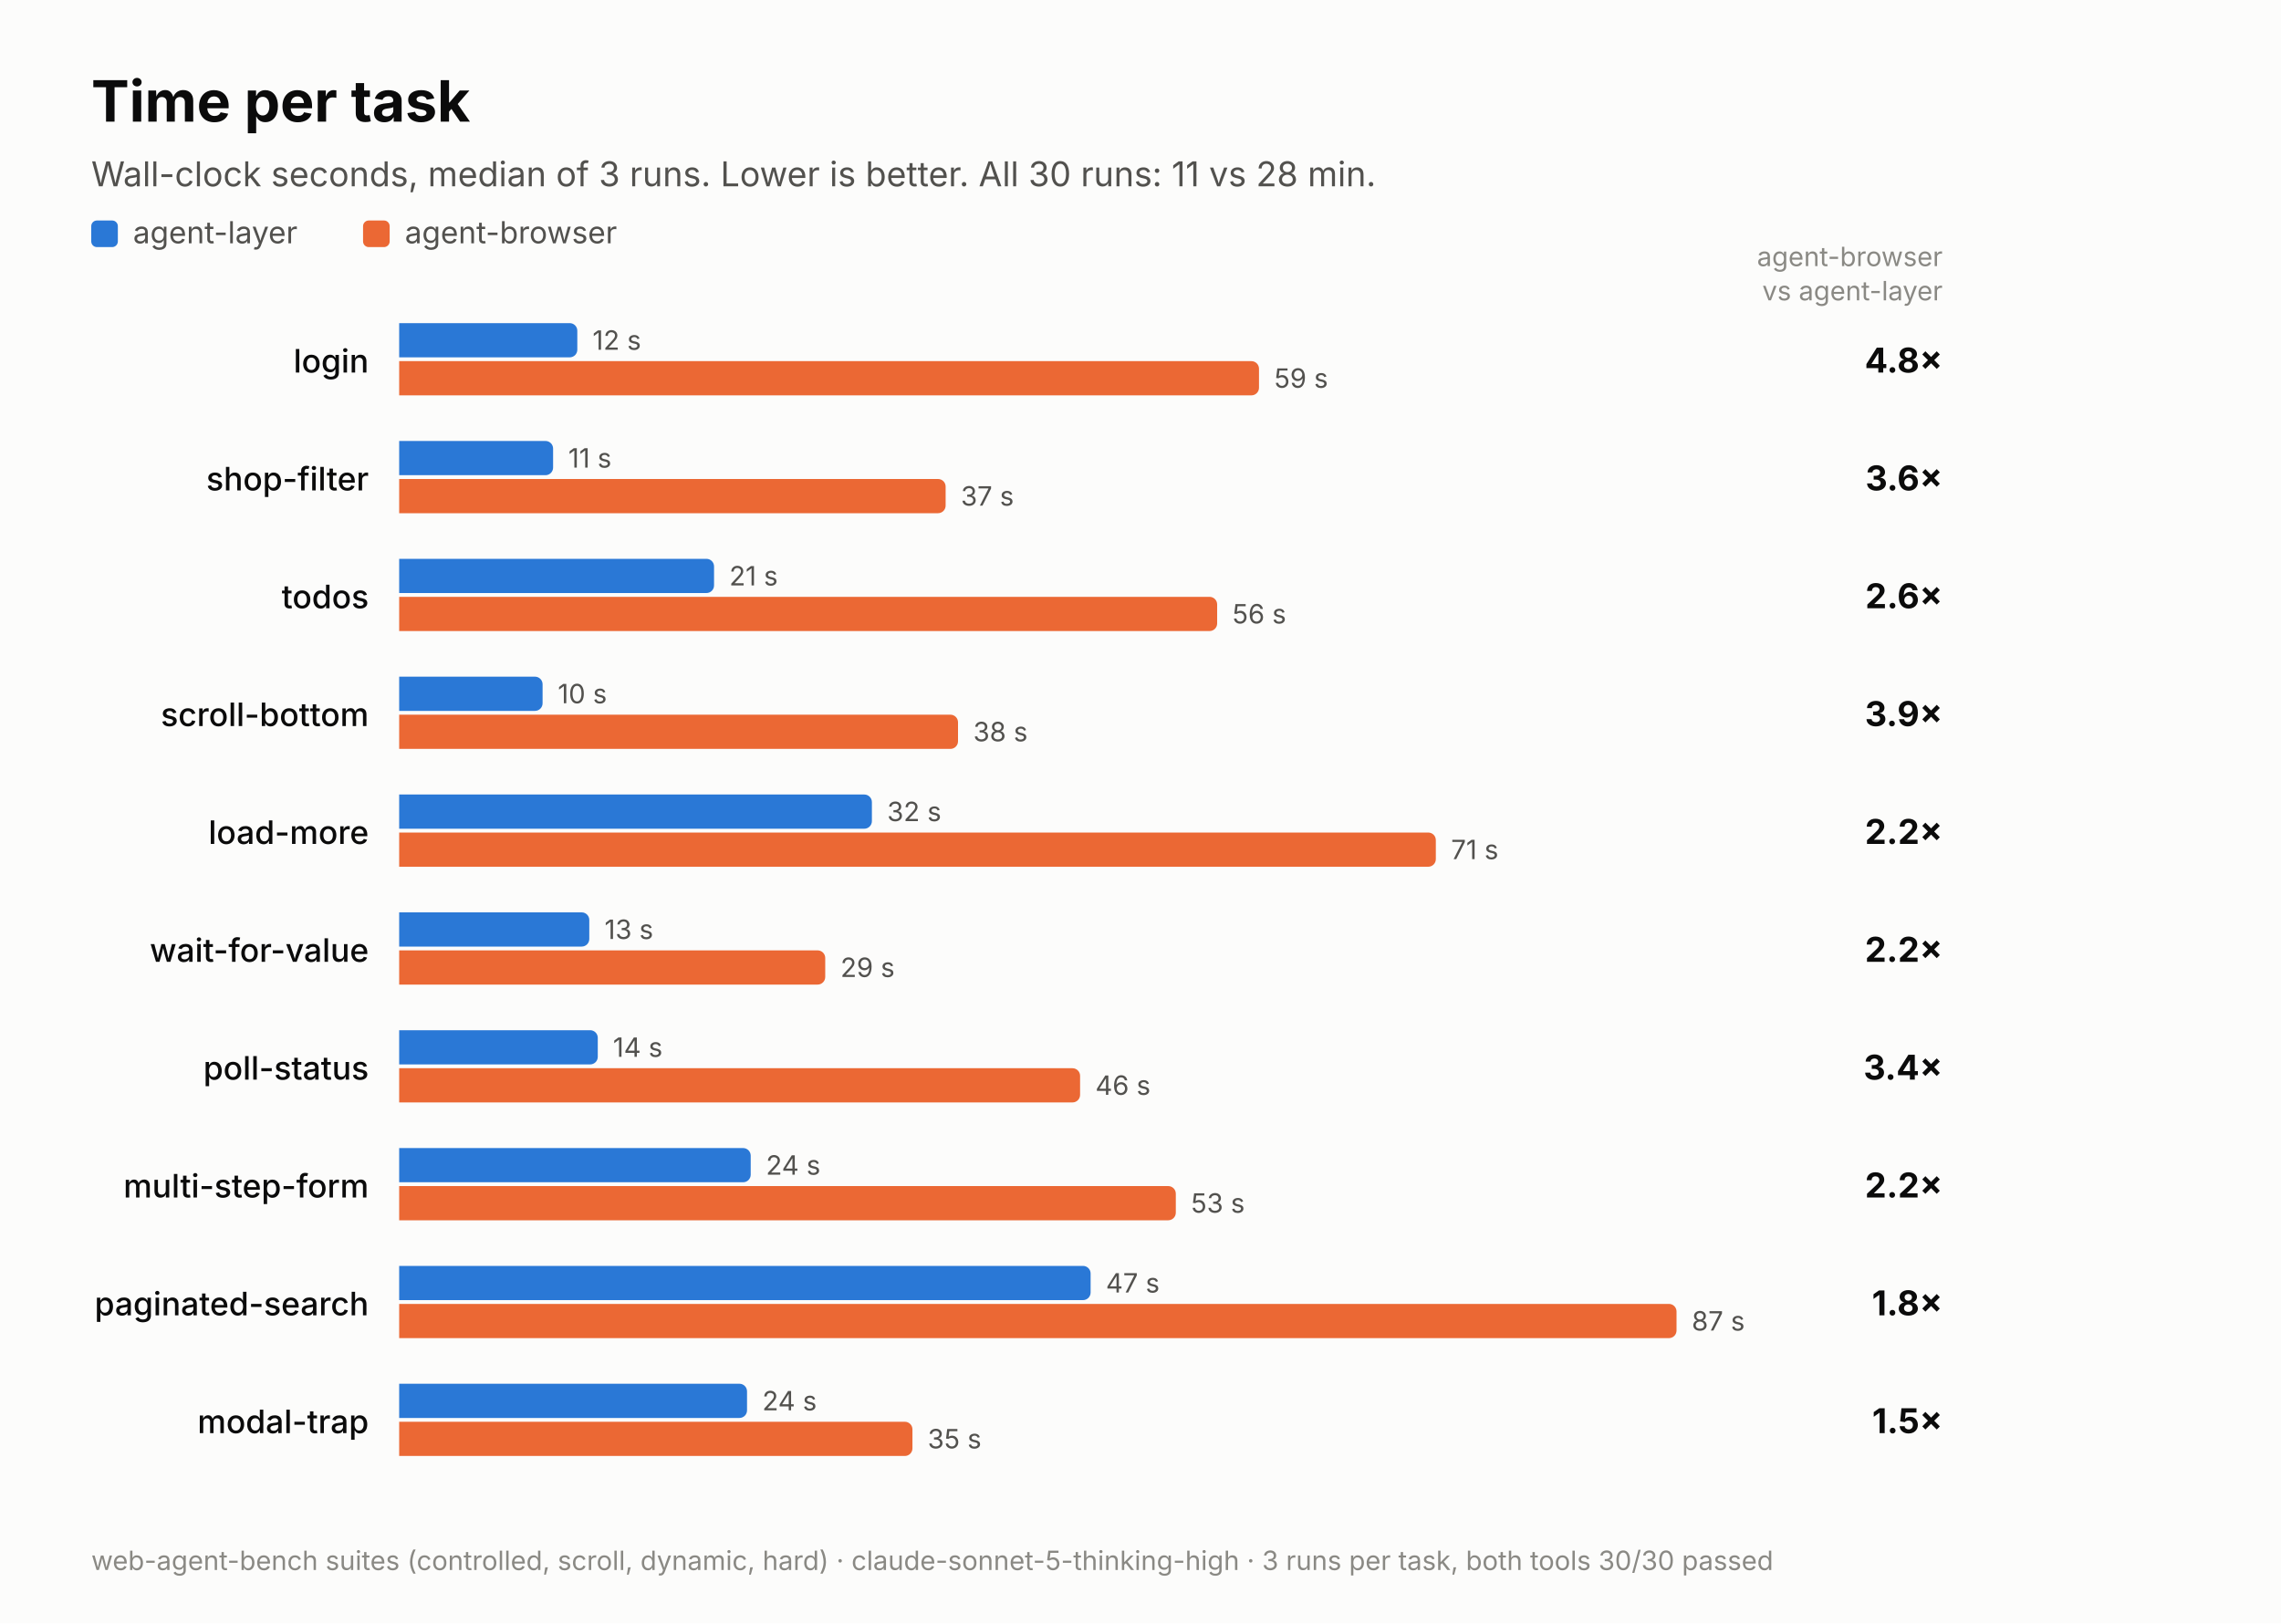
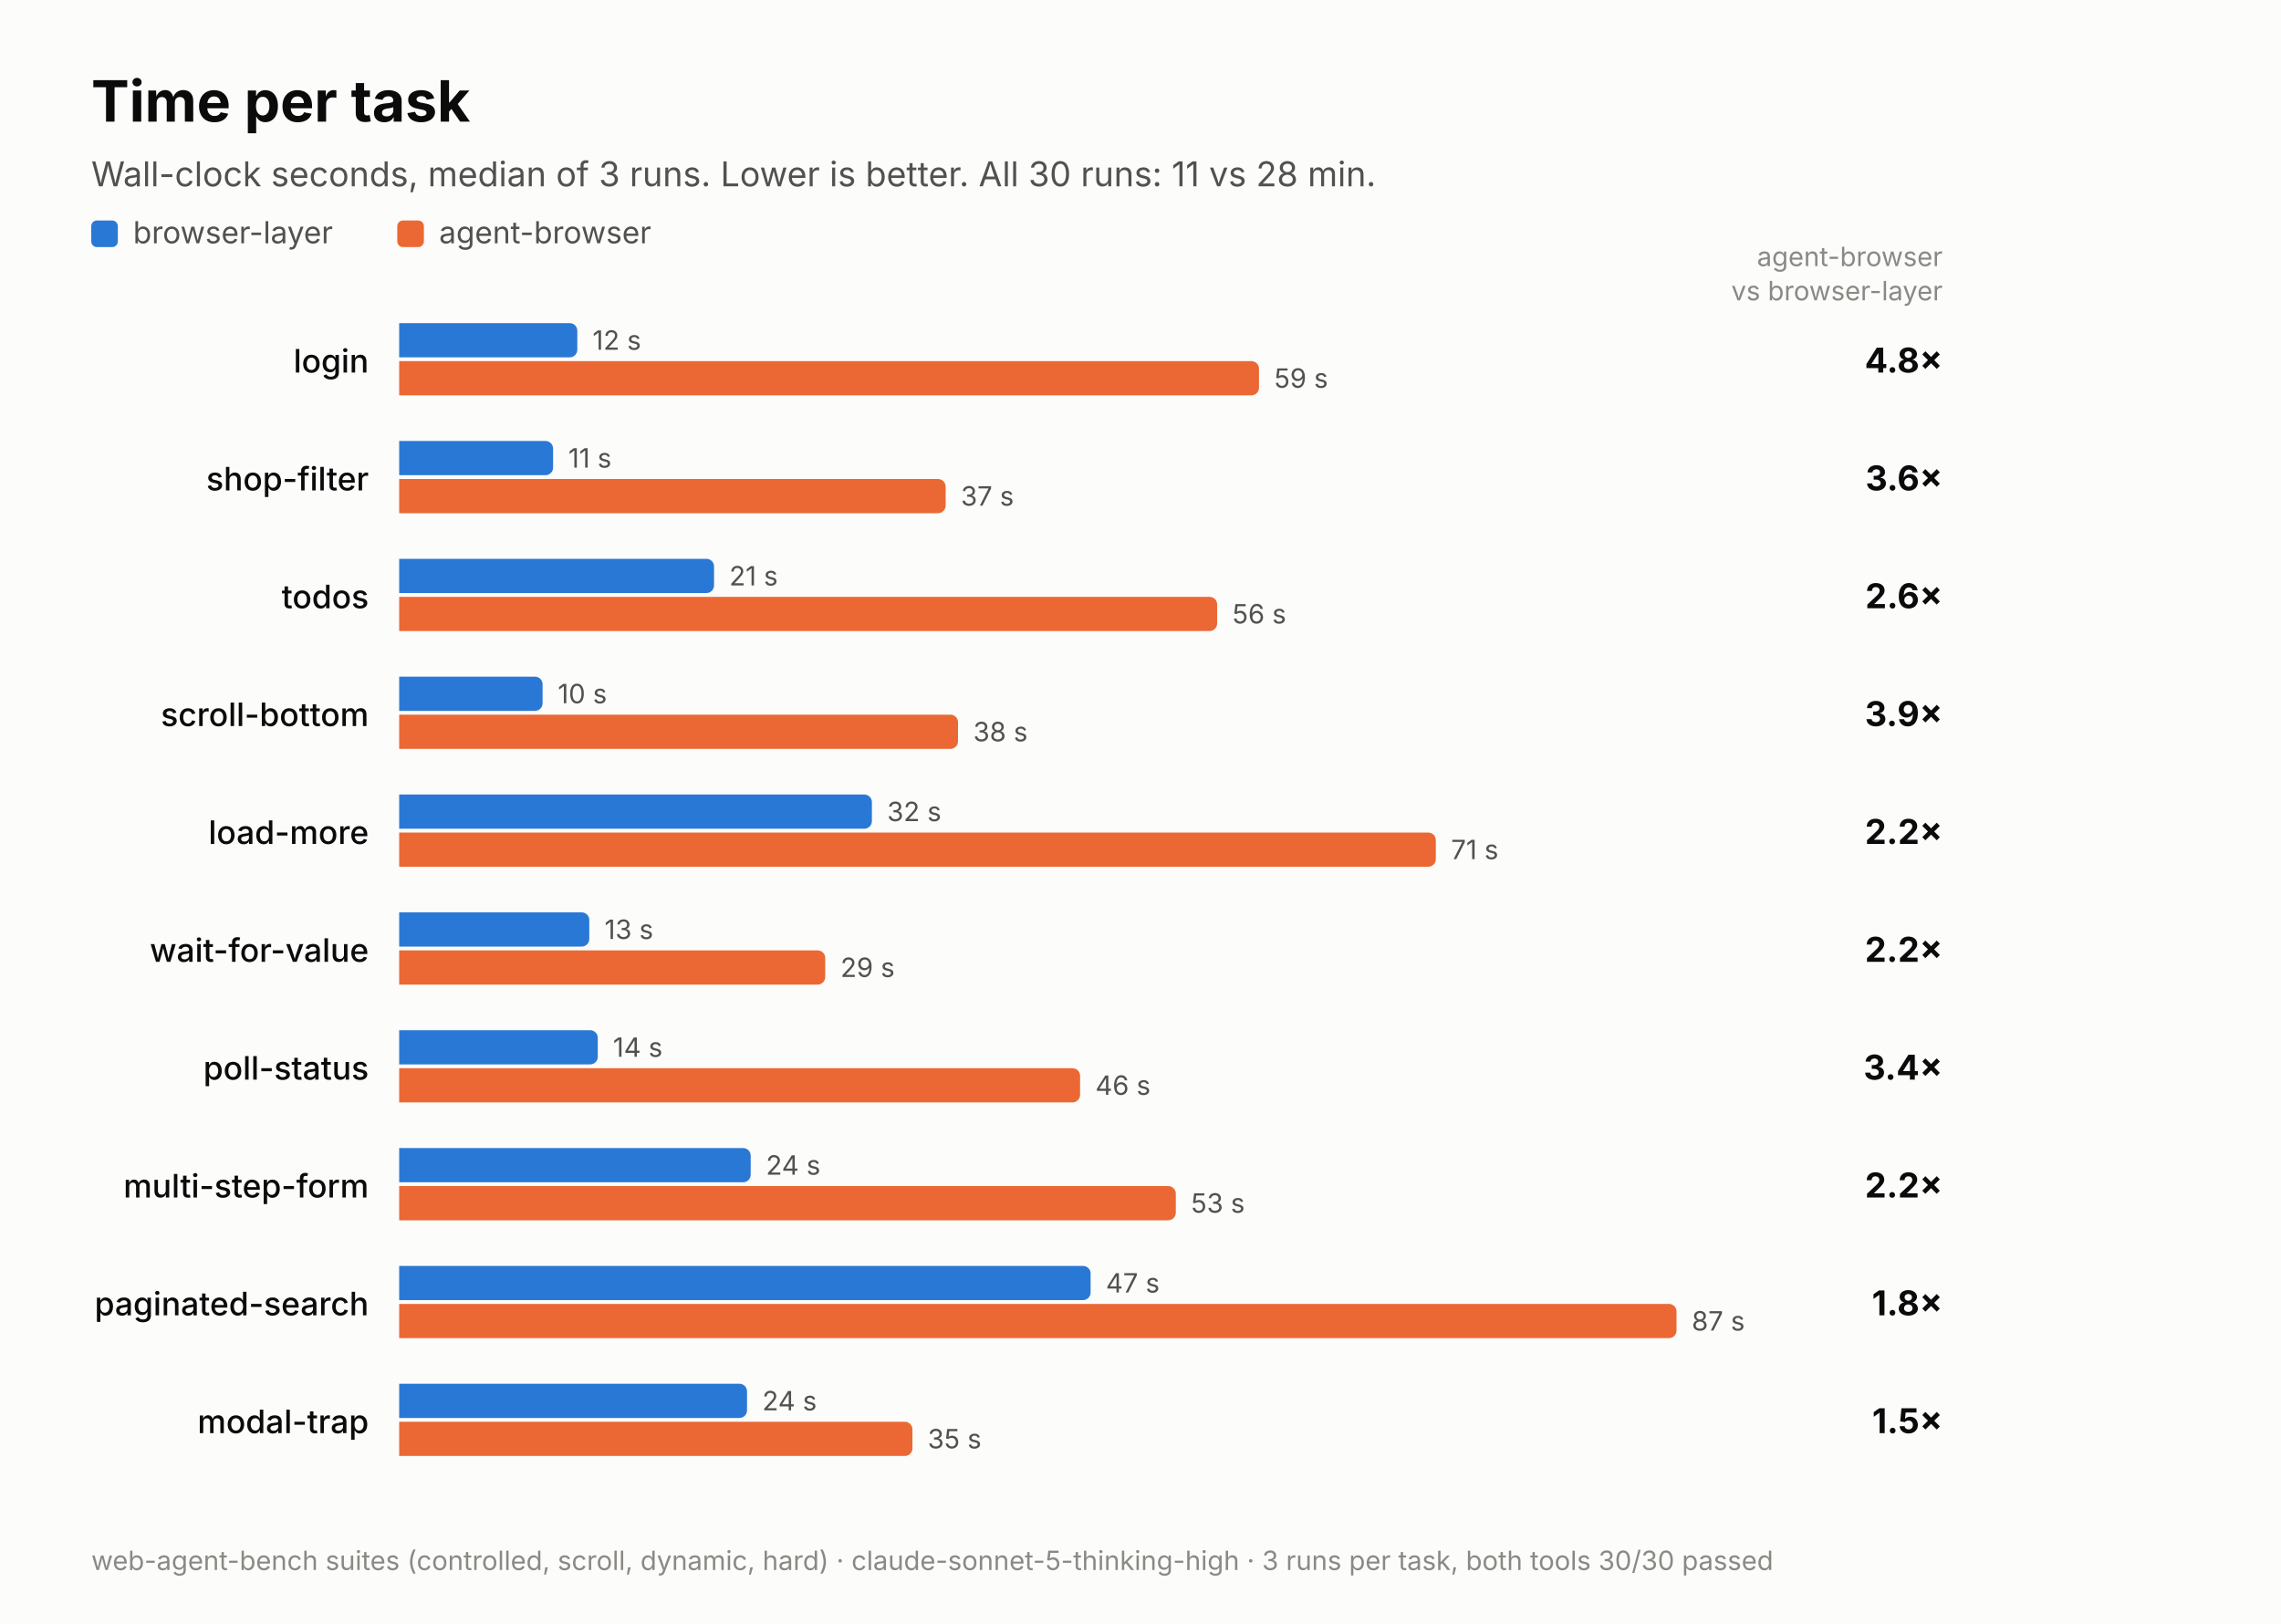
<svg xmlns="http://www.w3.org/2000/svg" width="1200" height="854" viewBox="0 0 1200 854" font-family="Inter, -apple-system, 'Segoe UI', system-ui, sans-serif">
  <rect width="1200" height="854" fill="#fcfcfb" />
  <text x="48" y="64" font-size="30" font-weight="700" fill="#0b0b0b">Time per task</text>
  <text x="48" y="98" font-size="18" fill="#52514e">Wall-clock seconds, median of 3 runs. Lower is better. All 30 runs: 11 vs 28 min.</text>
  <rect x="48" y="116" width="14" height="14" rx="3" fill="#2a78d6" />
-   <text x="70" y="128" font-size="16" fill="#52514e">agent-layer</text>
-   <rect x="191" y="116" width="14" height="14" rx="3" fill="#eb6834" />
-   <text x="213" y="128" font-size="16" fill="#52514e">agent-browser</text>
+   <text x="70" y="128" font-size="16" fill="#52514e">browser-layer</text>
+   <rect x="209" y="116" width="14" height="14" rx="3" fill="#eb6834" />
+   <text x="231" y="128" font-size="16" fill="#52514e">agent-browser</text>
  <text x="1022" y="140" font-size="14" text-anchor="end" fill="#8a8984">agent-browser</text>
-   <text x="1022" y="158" font-size="14" text-anchor="end" fill="#8a8984">vs agent-layer</text>
+   <text x="1022" y="158" font-size="14" text-anchor="end" fill="#8a8984">vs browser-layer</text>
  <text x="194" y="196" font-size="17" text-anchor="end" font-weight="500" fill="#0b0b0b">login</text>
  <path d="M210,170 h89.717 a4,4 0 0 1 4,4 v10 a4,4 0 0 1 -4,4 h-89.717 z" fill="#2a78d6" />
  <text x="311.717" y="184" font-size="14" fill="#52514e">12 s</text>
  <path d="M210,190 h448.344 a4,4 0 0 1 4,4 v10 a4,4 0 0 1 -4,4 h-448.344 z" fill="#eb6834" />
  <text x="670.344" y="204" font-size="14" fill="#52514e">59 s</text>
  <text x="1022" y="196" font-size="18" text-anchor="end" font-weight="700" fill="#0b0b0b">4.8×</text>
  <text x="194" y="258" font-size="17" text-anchor="end" font-weight="500" fill="#0b0b0b">shop-filter</text>
  <path d="M210,232 h76.977 a4,4 0 0 1 4,4 v10 a4,4 0 0 1 -4,4 h-76.977 z" fill="#2a78d6" />
  <text x="298.977" y="246" font-size="14" fill="#52514e">11 s</text>
  <path d="M210,252 h283.483 a4,4 0 0 1 4,4 v10 a4,4 0 0 1 -4,4 h-283.483 z" fill="#eb6834" />
  <text x="505.483" y="266" font-size="14" fill="#52514e">37 s</text>
  <text x="1022" y="258" font-size="18" text-anchor="end" font-weight="700" fill="#0b0b0b">3.6×</text>
  <text x="194" y="320" font-size="17" text-anchor="end" font-weight="500" fill="#0b0b0b">todos</text>
  <path d="M210,294 h161.648 a4,4 0 0 1 4,4 v10 a4,4 0 0 1 -4,4 h-161.648 z" fill="#2a78d6" />
  <text x="383.648" y="308" font-size="14" fill="#52514e">21 s</text>
  <path d="M210,314 h426.326 a4,4 0 0 1 4,4 v10 a4,4 0 0 1 -4,4 h-426.326 z" fill="#eb6834" />
  <text x="648.326" y="328" font-size="14" fill="#52514e">56 s</text>
  <text x="1022" y="320" font-size="18" text-anchor="end" font-weight="700" fill="#0b0b0b">2.6×</text>
  <text x="194" y="382" font-size="17" text-anchor="end" font-weight="500" fill="#0b0b0b">scroll-bottom</text>
  <path d="M210,356 h71.447 a4,4 0 0 1 4,4 v10 a4,4 0 0 1 -4,4 h-71.447 z" fill="#2a78d6" />
  <text x="293.447" y="370" font-size="14" fill="#52514e">10 s</text>
  <path d="M210,376 h290 a4,4 0 0 1 4,4 v10 a4,4 0 0 1 -4,4 h-290 z" fill="#eb6834" />
  <text x="512" y="390" font-size="14" fill="#52514e">38 s</text>
  <text x="1022" y="382" font-size="18" text-anchor="end" font-weight="700" fill="#0b0b0b">3.9×</text>
  <text x="194" y="444" font-size="17" text-anchor="end" font-weight="500" fill="#0b0b0b">load-more</text>
  <path d="M210,418 h244.692 a4,4 0 0 1 4,4 v10 a4,4 0 0 1 -4,4 h-244.692 z" fill="#2a78d6" />
  <text x="466.692" y="432" font-size="14" fill="#52514e">32 s</text>
  <path d="M210,438 h541.368 a4,4 0 0 1 4,4 v10 a4,4 0 0 1 -4,4 h-541.368 z" fill="#eb6834" />
  <text x="763.368" y="452" font-size="14" fill="#52514e">71 s</text>
  <text x="1022" y="444" font-size="18" text-anchor="end" font-weight="700" fill="#0b0b0b">2.2×</text>
  <text x="194" y="506" font-size="17" text-anchor="end" font-weight="500" fill="#0b0b0b">wait-for-value</text>
  <path d="M210,480 h96.018 a4,4 0 0 1 4,4 v10 a4,4 0 0 1 -4,4 h-96.018 z" fill="#2a78d6" />
  <text x="318.018" y="494" font-size="14" fill="#52514e">13 s</text>
  <path d="M210,500 h220.144 a4,4 0 0 1 4,4 v10 a4,4 0 0 1 -4,4 h-220.144 z" fill="#eb6834" />
  <text x="442.144" y="514" font-size="14" fill="#52514e">29 s</text>
  <text x="1022" y="506" font-size="18" text-anchor="end" font-weight="700" fill="#0b0b0b">2.2×</text>
  <text x="194" y="568" font-size="17" text-anchor="end" font-weight="500" fill="#0b0b0b">poll-status</text>
  <path d="M210,542 h100.483 a4,4 0 0 1 4,4 v10 a4,4 0 0 1 -4,4 h-100.483 z" fill="#2a78d6" />
  <text x="322.483" y="556" font-size="14" fill="#52514e">14 s</text>
  <path d="M210,562 h354.219 a4,4 0 0 1 4,4 v10 a4,4 0 0 1 -4,4 h-354.219 z" fill="#eb6834" />
  <text x="576.219" y="576" font-size="14" fill="#52514e">46 s</text>
  <text x="1022" y="568" font-size="18" text-anchor="end" font-weight="700" fill="#0b0b0b">3.4×</text>
  <text x="194" y="630" font-size="17" text-anchor="end" font-weight="500" fill="#0b0b0b">multi-step-form</text>
  <path d="M210,604 h180.936 a4,4 0 0 1 4,4 v10 a4,4 0 0 1 -4,4 h-180.936 z" fill="#2a78d6" />
  <text x="402.936" y="618" font-size="14" fill="#52514e">24 s</text>
  <path d="M210,624 h404.578 a4,4 0 0 1 4,4 v10 a4,4 0 0 1 -4,4 h-404.578 z" fill="#eb6834" />
  <text x="626.578" y="638" font-size="14" fill="#52514e">53 s</text>
  <text x="1022" y="630" font-size="18" text-anchor="end" font-weight="700" fill="#0b0b0b">2.2×</text>
  <text x="194" y="692" font-size="17" text-anchor="end" font-weight="500" fill="#0b0b0b">paginated-search</text>
  <path d="M210,666 h359.756 a4,4 0 0 1 4,4 v10 a4,4 0 0 1 -4,4 h-359.756 z" fill="#2a78d6" />
  <text x="581.756" y="680" font-size="14" fill="#52514e">47 s</text>
  <path d="M210,686 h668 a4,4 0 0 1 4,4 v10 a4,4 0 0 1 -4,4 h-668 z" fill="#eb6834" />
  <text x="890" y="700" font-size="14" fill="#52514e">87 s</text>
  <text x="1022" y="692" font-size="18" text-anchor="end" font-weight="700" fill="#0b0b0b">1.8×</text>
  <text x="194" y="754" font-size="17" text-anchor="end" font-weight="500" fill="#0b0b0b">modal-trap</text>
  <path d="M210,728 h179 a4,4 0 0 1 4,4 v10 a4,4 0 0 1 -4,4 h-179 z" fill="#2a78d6" />
  <text x="401" y="742" font-size="14" fill="#52514e">24 s</text>
  <path d="M210,748 h266.023 a4,4 0 0 1 4,4 v10 a4,4 0 0 1 -4,4 h-266.023 z" fill="#eb6834" />
  <text x="488.023" y="762" font-size="14" fill="#52514e">35 s</text>
  <text x="1022" y="754" font-size="18" text-anchor="end" font-weight="700" fill="#0b0b0b">1.5×</text>
  <text x="48" y="826" font-size="14" fill="#8a8984">web-agent-bench suites (controlled, scroll, dynamic, hard) · claude-sonnet-5-thinking-high · 3 runs per task, both tools 30/30 passed</text>
</svg>
